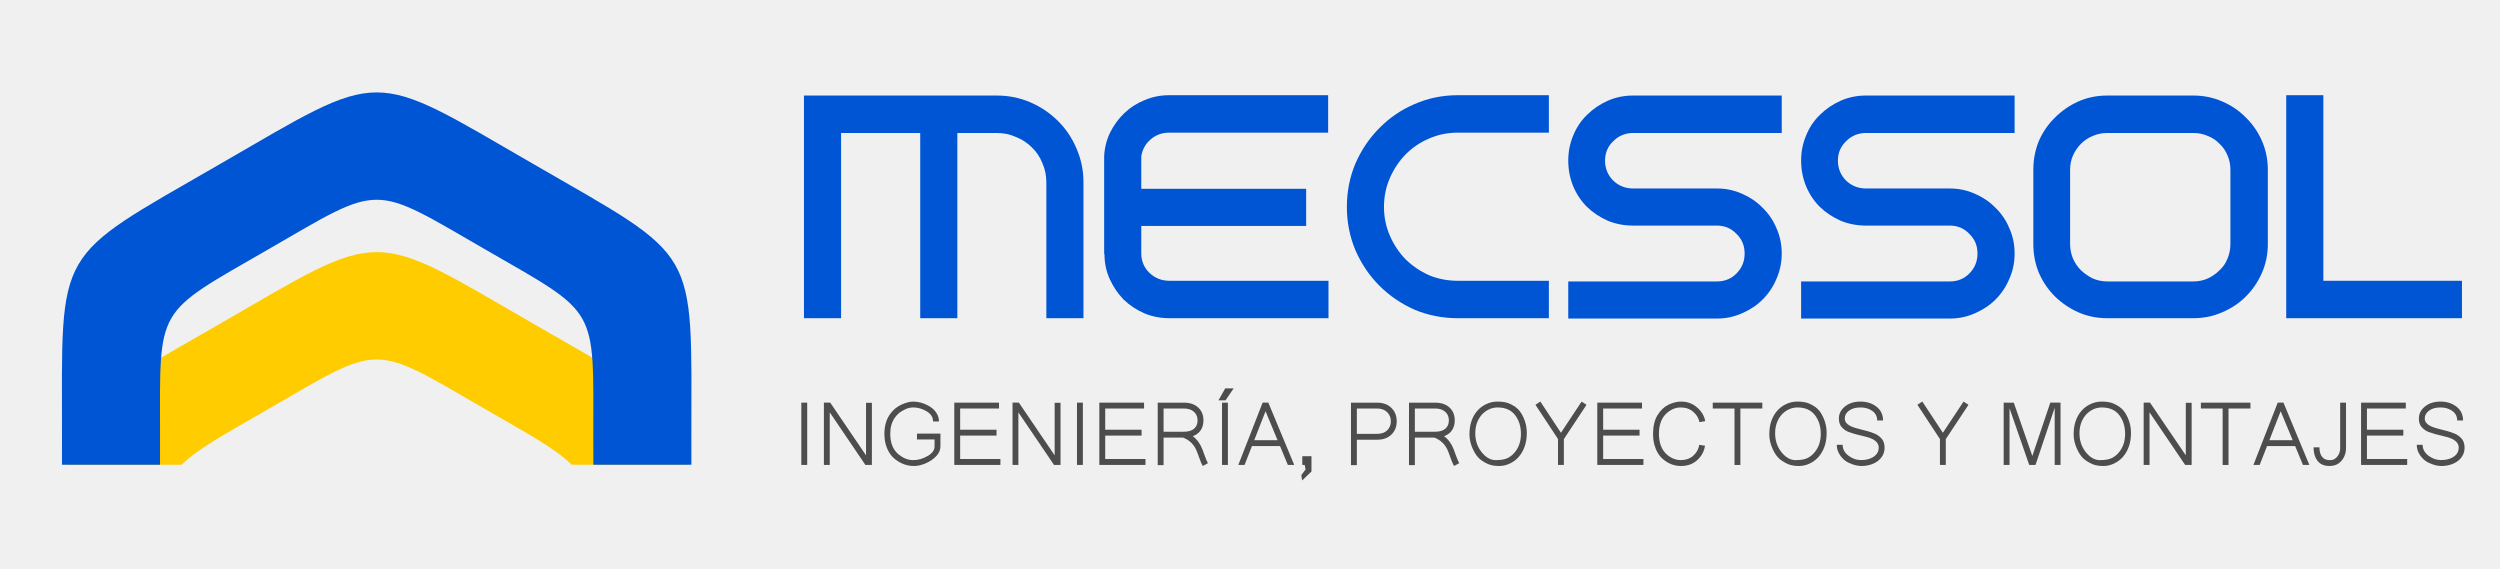
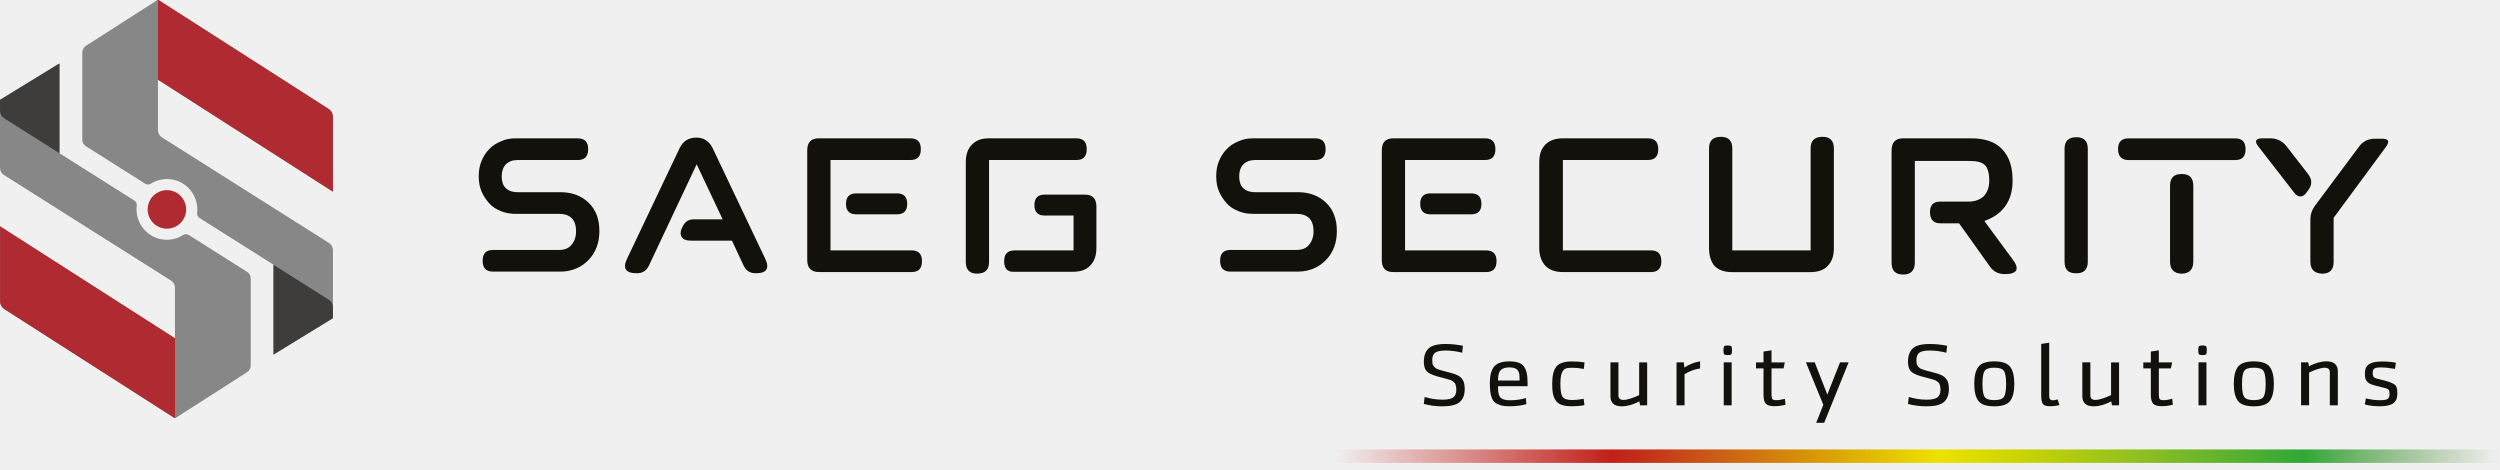
- <svg xmlns="http://www.w3.org/2000/svg" width="220" height="50" viewBox="0 0 58.208 13.229" version="1.1" id="svg5">
-   <defs id="defs2">
-     <clipPath clipPathUnits="userSpaceOnUse" id="clipPath854">
-       <path d="M 0,841.89 H 595.276 V 0 H 0 Z" id="path852" />
-     </clipPath>
+ <svg xmlns="http://www.w3.org/2000/svg" width="250" height="47" viewBox="0 0 250 47" fill="none">
+   <path d="M146.472 38.908C146.472 39.48 146.306 39.91 145.979 40.198C145.651 40.491 145.07 40.633 144.244 40.633C143.604 40.633 142.984 40.555 142.378 40.394L142.466 39.695C143.052 39.876 143.648 39.968 144.254 39.968C144.747 39.968 145.104 39.895 145.314 39.744C145.524 39.592 145.632 39.338 145.632 38.981C145.632 38.855 145.622 38.742 145.602 38.649C145.583 38.556 145.559 38.473 145.534 38.405C145.51 38.337 145.456 38.268 145.378 38.209C145.3 38.151 145.231 38.102 145.177 38.063C145.124 38.024 145.026 37.985 144.884 37.95C144.743 37.911 144.625 37.882 144.532 37.853C144.44 37.824 144.288 37.784 144.083 37.731C143.462 37.589 143.027 37.418 142.769 37.213C142.51 37.008 142.383 36.666 142.383 36.187C142.383 35.595 142.539 35.146 142.852 34.848C143.164 34.55 143.731 34.398 144.552 34.398C145.133 34.398 145.71 34.457 146.291 34.574L146.223 35.273C145.661 35.126 145.109 35.053 144.562 35.053C144.054 35.053 143.702 35.126 143.511 35.273C143.321 35.419 143.223 35.669 143.223 36.016C143.223 36.152 143.233 36.265 143.247 36.362C143.262 36.46 143.306 36.543 143.374 36.626C143.443 36.705 143.501 36.768 143.55 36.807C143.599 36.846 143.702 36.895 143.858 36.949C144.014 37.003 144.137 37.042 144.229 37.066C144.322 37.091 144.493 37.135 144.747 37.198C145.207 37.31 145.549 37.423 145.773 37.535C146.003 37.648 146.174 37.814 146.296 38.024C146.418 38.234 146.472 38.537 146.472 38.908Z" fill="#13110C" />
+   <path d="M149.805 38.81C149.805 39.294 149.893 39.617 150.068 39.778C150.244 39.944 150.562 40.027 151.016 40.027C151.559 40.027 152.082 39.954 152.59 39.807L152.639 40.418C152.116 40.56 151.544 40.628 150.919 40.628C150.581 40.628 150.293 40.594 150.064 40.526C149.834 40.457 149.643 40.364 149.502 40.252C149.36 40.139 149.248 39.978 149.174 39.773C149.101 39.568 149.047 39.353 149.023 39.123C148.998 38.898 148.984 38.615 148.984 38.273C148.984 37.569 149.121 37.037 149.399 36.675C149.678 36.319 150.186 36.138 150.928 36.138C151.314 36.138 151.627 36.182 151.876 36.275C152.125 36.367 152.311 36.509 152.433 36.709C152.555 36.91 152.643 37.125 152.687 37.359C152.731 37.594 152.756 37.892 152.756 38.249V38.62H149.805V38.81ZM149.805 37.921V38.053H151.954V37.701C151.954 37.374 151.876 37.13 151.72 36.973C151.564 36.817 151.3 36.739 150.928 36.739C150.538 36.739 150.254 36.832 150.073 37.012C149.893 37.193 149.805 37.496 149.805 37.921Z" fill="#13110C" />
+   <path d="M156.039 38.38C156.039 39.04 156.113 39.475 156.254 39.685C156.396 39.895 156.723 40.003 157.232 40.003C157.544 40.003 157.92 39.964 158.365 39.88L158.443 40.516C158.038 40.594 157.627 40.628 157.202 40.628C156.787 40.628 156.445 40.584 156.176 40.491C155.907 40.398 155.707 40.252 155.57 40.047C155.433 39.842 155.341 39.612 155.292 39.358C155.243 39.104 155.218 38.781 155.218 38.39C155.218 37.599 155.355 37.022 155.624 36.67C155.893 36.319 156.42 36.143 157.202 36.143C157.671 36.143 158.087 36.177 158.453 36.24L158.385 36.895C157.96 36.812 157.569 36.773 157.202 36.773C156.904 36.773 156.679 36.807 156.528 36.876C156.376 36.944 156.259 37.095 156.171 37.33C156.083 37.555 156.039 37.911 156.039 38.38Z" fill="#13110C" />
+   <path d="M161.043 36.236H161.844V39.534C161.844 39.842 162.01 39.993 162.342 39.993C162.533 39.993 162.777 39.944 163.08 39.846C163.383 39.749 163.662 39.636 163.916 39.509V36.24H164.717V40.535H164.004L163.935 40.139C163.305 40.467 162.719 40.633 162.176 40.633C161.419 40.633 161.043 40.291 161.043 39.612V36.236Z" fill="#13110C" />
+   <path d="M170.009 36.133V36.846C169.457 36.924 168.939 37.115 168.455 37.418V40.53H167.654V36.236H168.377L168.445 36.753C168.88 36.446 169.403 36.236 170.009 36.133Z" fill="#13110C" />
+   <path d="M172.413 35.419C172.369 35.356 172.344 35.229 172.344 35.029C172.344 34.828 172.369 34.696 172.413 34.638C172.457 34.574 172.579 34.545 172.774 34.545C172.97 34.545 173.092 34.574 173.136 34.638C173.18 34.701 173.204 34.828 173.204 35.029C173.204 35.229 173.18 35.361 173.136 35.419C173.092 35.483 172.97 35.512 172.774 35.512C172.579 35.512 172.457 35.483 172.413 35.419ZM173.165 40.53H172.374V36.236H173.165V40.53Z" fill="#13110C" />
+   <path d="M178.55 40.477C178.174 40.569 177.802 40.618 177.446 40.618C177.011 40.618 176.717 40.53 176.571 40.359C176.424 40.188 176.351 39.895 176.351 39.485V36.841H175.599V36.24H176.351V35.156L177.152 35.033V36.24H178.481L178.354 36.841H177.152V39.47C177.152 39.685 177.182 39.832 177.235 39.905C177.289 39.978 177.421 40.017 177.631 40.017C177.89 40.017 178.178 39.968 178.491 39.876L178.55 40.477Z" fill="#13110C" />
+   <path d="M184.003 36.236H184.863L182.42 42.275L181.618 42.285L182.332 40.481L180.592 36.236H181.472L182.732 39.46L184.003 36.236Z" fill="#13110C" />
+   <path d="M194.889 38.908C194.889 39.48 194.723 39.91 194.396 40.198C194.068 40.491 193.487 40.633 192.661 40.633C192.021 40.633 191.4 40.555 190.795 40.394L190.882 39.695C191.469 39.876 192.065 39.968 192.671 39.968C193.164 39.968 193.521 39.895 193.731 39.744C193.941 39.592 194.049 39.338 194.049 38.981C194.049 38.855 194.039 38.742 194.019 38.649C194 38.556 193.975 38.473 193.951 38.405C193.927 38.337 193.873 38.268 193.795 38.209C193.716 38.151 193.648 38.102 193.594 38.063C193.541 38.024 193.443 37.985 193.301 37.95C193.159 37.911 193.042 37.882 192.949 37.853C192.856 37.824 192.705 37.784 192.5 37.731C191.879 37.589 191.444 37.418 191.185 37.213C190.926 37.008 190.799 36.666 190.799 36.187C190.799 35.595 190.956 35.146 191.268 34.848C191.581 34.55 192.148 34.398 192.969 34.398C193.55 34.398 194.127 34.457 194.708 34.574L194.64 35.273C194.078 35.126 193.526 35.053 192.979 35.053C192.47 35.053 192.119 35.126 191.928 35.273C191.738 35.419 191.64 35.669 191.64 36.016C191.64 36.152 191.65 36.265 191.664 36.362C191.679 36.46 191.723 36.543 191.791 36.626C191.86 36.705 191.918 36.768 191.967 36.807C192.016 36.846 192.119 36.895 192.275 36.949C192.431 37.003 192.554 37.042 192.646 37.066C192.739 37.091 192.91 37.135 193.164 37.198C193.624 37.31 193.966 37.423 194.19 37.535C194.42 37.648 194.591 37.814 194.713 38.024C194.835 38.234 194.889 38.537 194.889 38.908Z" fill="#13110C" />
+   <path d="M201.021 36.685C201.295 37.051 201.432 37.618 201.432 38.385C201.432 39.153 201.295 39.724 201.021 40.086C200.748 40.452 200.215 40.633 199.428 40.633C198.642 40.633 198.109 40.452 197.835 40.086C197.562 39.719 197.425 39.153 197.425 38.385C197.425 37.618 197.562 37.047 197.835 36.685C198.109 36.319 198.642 36.138 199.428 36.138C200.215 36.138 200.748 36.323 201.021 36.685ZM200.396 39.685C200.537 39.47 200.611 39.035 200.611 38.39C200.611 37.745 200.537 37.31 200.396 37.095C200.254 36.88 199.932 36.768 199.428 36.768C198.925 36.768 198.603 36.876 198.461 37.095C198.319 37.31 198.246 37.745 198.246 38.39C198.246 39.035 198.319 39.47 198.461 39.685C198.603 39.9 198.925 40.013 199.428 40.013C199.927 40.013 200.249 39.9 200.396 39.685Z" fill="#13110C" />
+   <path d="M205.761 39.939L205.946 40.501C205.658 40.584 205.345 40.623 204.999 40.623C204.622 40.623 204.378 40.54 204.275 40.374C204.173 40.208 204.119 39.91 204.119 39.49V34.393L204.92 34.271V39.597C204.92 39.885 205.038 40.027 205.272 40.027C205.419 40.027 205.585 39.998 205.761 39.939Z" fill="#13110C" />
+   <path d="M208.233 36.236H209.035V39.534C209.035 39.842 209.201 39.993 209.533 39.993C209.723 39.993 209.968 39.944 210.271 39.846C210.574 39.749 210.852 39.636 211.106 39.509V36.24H211.908V40.535H211.194L211.126 40.139C210.495 40.467 209.909 40.633 209.367 40.633C208.609 40.633 208.233 40.291 208.233 39.612V36.236Z" fill="#13110C" />
+   <path d="M217.282 40.477C216.906 40.569 216.535 40.618 216.178 40.618C215.743 40.618 215.45 40.53 215.303 40.359C215.157 40.188 215.084 39.895 215.084 39.485V36.841H214.331V36.24H215.084V35.156L215.885 35.033V36.24H217.214L217.087 36.841H215.885V39.47C215.885 39.685 215.914 39.832 215.968 39.905C216.022 39.978 216.154 40.017 216.364 40.017C216.623 40.017 216.911 39.968 217.224 39.876L217.282 40.477Z" fill="#13110C" />
+   <path d="M219.892 35.419C219.848 35.356 219.823 35.229 219.823 35.029C219.823 34.828 219.848 34.696 219.892 34.638C219.936 34.574 220.058 34.545 220.253 34.545C220.449 34.545 220.571 34.574 220.615 34.638C220.659 34.701 220.683 34.828 220.683 35.029C220.683 35.229 220.659 35.361 220.615 35.419C220.571 35.483 220.449 35.512 220.253 35.512C220.058 35.512 219.936 35.483 219.892 35.419ZM220.644 40.53H219.852V36.236H220.644V40.53Z" fill="#13110C" />
+   <path d="M226.976 36.685C227.25 37.051 227.387 37.618 227.387 38.385C227.387 39.153 227.25 39.724 226.976 40.086C226.703 40.452 226.17 40.633 225.384 40.633C224.597 40.633 224.064 40.452 223.791 40.086C223.517 39.719 223.38 39.153 223.38 38.385C223.38 37.618 223.517 37.047 223.791 36.685C224.064 36.319 224.597 36.138 225.384 36.138C226.17 36.138 226.703 36.323 226.976 36.685ZM226.351 39.685C226.493 39.47 226.566 39.035 226.566 38.39C226.566 37.745 226.493 37.31 226.351 37.095C226.209 36.88 225.887 36.768 225.384 36.768C224.88 36.768 224.558 36.876 224.416 37.095C224.274 37.31 224.201 37.745 224.201 38.39C224.201 39.035 224.274 39.47 224.416 39.685C224.558 39.9 224.88 40.013 225.384 40.013C225.887 40.013 226.209 39.9 226.351 39.685Z" fill="#13110C" />
+   <path d="M233.783 40.53H232.982V37.232C232.982 36.924 232.811 36.773 232.473 36.773C232.283 36.773 232.039 36.822 231.736 36.919C231.433 37.017 231.159 37.13 230.91 37.257V40.526H230.108V36.231H230.822L230.9 36.626C231.53 36.299 232.117 36.133 232.649 36.133C233.407 36.133 233.783 36.475 233.783 37.154V40.53Z" fill="#13110C" />
+   <path d="M239.734 39.382C239.734 39.822 239.597 40.139 239.319 40.335C239.04 40.53 238.596 40.628 237.975 40.628C237.404 40.628 236.905 40.565 236.48 40.443L236.588 39.837C237.071 39.959 237.545 40.022 238.014 40.022C238.361 40.022 238.601 39.983 238.742 39.905C238.884 39.827 238.952 39.661 238.952 39.416C238.952 39.162 238.908 39.001 238.821 38.933C238.733 38.864 238.459 38.776 238.005 38.679C237.653 38.6 237.379 38.527 237.179 38.454C236.978 38.38 236.827 38.288 236.724 38.17C236.622 38.058 236.553 37.941 236.529 37.824C236.504 37.706 236.49 37.54 236.49 37.32C236.49 36.919 236.622 36.626 236.886 36.436C237.149 36.245 237.579 36.148 238.171 36.148C238.703 36.148 239.177 36.187 239.588 36.27L239.5 36.885C238.957 36.792 238.488 36.744 238.083 36.744C237.755 36.744 237.54 36.783 237.433 36.861C237.325 36.939 237.272 37.076 237.272 37.271C237.272 37.496 237.311 37.643 237.389 37.721C237.467 37.799 237.682 37.872 238.034 37.95C238.371 38.029 238.645 38.102 238.845 38.17C239.045 38.239 239.211 38.307 239.338 38.376C239.465 38.444 239.558 38.527 239.612 38.635C239.666 38.742 239.7 38.845 239.715 38.942C239.724 39.035 239.734 39.187 239.734 39.382Z" fill="#13110C" />
+   <path d="M51.603 13.833H57.769C58.468 13.833 58.815 14.18 58.815 14.917C58.815 15.655 58.468 16.002 57.769 16.002H51.759C51.256 16.002 50.865 16.158 50.596 16.427C50.322 16.701 50.171 17.126 50.171 17.629C50.171 18.132 50.288 18.518 50.557 18.792C50.831 19.066 51.217 19.217 51.759 19.217H56.025C57.188 19.217 58.116 19.564 58.854 20.263C59.592 20.962 59.938 21.929 59.938 23.092C59.938 23.673 59.86 24.216 59.665 24.719C59.469 25.222 59.201 25.647 58.849 25.999C58.502 26.346 58.111 26.659 57.608 26.854C57.144 27.05 56.601 27.162 56.059 27.162H49.311C48.612 27.162 48.265 26.815 48.265 26.077C48.265 25.34 48.612 24.993 49.311 24.993H55.903C56.445 24.993 56.87 24.836 57.144 24.489C57.451 24.142 57.608 23.673 57.608 23.131C57.608 21.968 57.026 21.387 55.903 21.387H51.598C51.055 21.387 50.552 21.308 50.088 21.113C49.624 20.918 49.233 20.688 48.925 20.336C48.617 19.989 48.344 19.598 48.148 19.134C47.953 18.67 47.874 18.167 47.874 17.624C47.874 17.082 47.953 16.579 48.148 16.114C48.344 15.65 48.573 15.259 48.925 14.912C49.233 14.566 49.624 14.331 50.088 14.136C50.557 13.911 51.06 13.833 51.603 13.833Z" fill="#13110C" />
+   <path d="M62.733 25.814L67.966 14.805C68.313 14.106 68.861 13.759 69.632 13.759C70.37 13.759 70.913 14.106 71.26 14.805L76.493 25.814C76.996 26.82 76.688 27.323 75.599 27.323H75.559C74.978 27.323 74.592 27.05 74.358 26.546L73.195 24.064H69.124C68.621 24.064 68.308 23.947 68.157 23.678C68.005 23.41 68.04 23.058 68.274 22.633C68.509 22.168 68.856 21.934 69.359 21.934H72.266L69.667 16.427L64.898 26.546C64.663 27.05 64.277 27.323 63.696 27.323C62.538 27.328 62.23 26.825 62.733 25.814Z" fill="#13110C" />
+   <path d="M80.724 26.009V15.035C80.724 14.219 81.11 13.833 81.887 13.833H91.039C91.737 13.833 92.084 14.18 92.084 14.917C92.084 15.655 91.737 16.002 91.039 16.002H83.05V25.037H91.151C91.85 25.037 92.197 25.384 92.197 26.121C92.197 26.859 91.85 27.206 91.151 27.206H81.926C81.149 27.211 80.724 26.825 80.724 26.009ZM85.605 19.339H89.715C90.374 19.339 90.721 19.686 90.721 20.385C90.721 21.084 90.374 21.431 89.715 21.431H85.605C84.946 21.431 84.599 21.084 84.599 20.385C84.599 19.691 84.946 19.339 85.605 19.339Z" fill="#13110C" />
+   <path d="M98.906 13.833H107.627C108.326 13.833 108.673 14.18 108.673 14.917C108.673 15.655 108.326 16.002 107.627 16.002H98.906V26.2C98.906 26.976 98.519 27.362 97.704 27.362C96.966 27.362 96.58 26.976 96.58 26.2V16.237C96.58 15.46 96.775 14.878 97.2 14.453C97.625 14.028 98.129 13.833 98.906 13.833ZM100.415 26.126C100.415 25.388 100.762 25.041 101.461 25.041H107.354V21.553H104.446C103.787 21.553 103.44 21.206 103.44 20.507C103.44 19.808 103.787 19.462 104.446 19.462H108.477C109.254 19.462 109.64 19.848 109.64 20.663V24.773C109.64 25.55 109.445 26.131 109.02 26.556C108.634 26.981 108.052 27.177 107.275 27.177H101.383C100.767 27.211 100.415 26.859 100.415 26.126Z" fill="#13110C" />
+   <path d="M125.349 13.833H131.516C132.214 13.833 132.561 14.18 132.561 14.917C132.561 15.655 132.214 16.002 131.516 16.002H125.506C125.002 16.002 124.612 16.158 124.343 16.427C124.069 16.701 123.918 17.126 123.918 17.629C123.918 18.132 124.035 18.518 124.304 18.792C124.572 19.066 124.963 19.217 125.506 19.217H129.771C130.934 19.217 131.863 19.564 132.6 20.263C133.338 20.962 133.685 21.929 133.685 23.092C133.685 23.673 133.607 24.216 133.412 24.719C133.216 25.222 132.947 25.647 132.596 25.999C132.249 26.346 131.858 26.659 131.354 26.854C130.89 27.05 130.348 27.162 129.806 27.162H123.058C122.359 27.162 122.012 26.815 122.012 26.077C122.012 25.34 122.359 24.993 123.058 24.993H129.649C130.192 24.993 130.617 24.836 130.89 24.489C131.198 24.142 131.354 23.673 131.354 23.131C131.354 21.968 130.773 21.387 129.649 21.387H125.344C124.802 21.387 124.299 21.308 123.835 21.113C123.37 20.918 122.98 20.688 122.672 20.336C122.364 19.989 122.09 19.598 121.895 19.134C121.699 18.67 121.621 18.167 121.621 17.624C121.621 17.082 121.699 16.579 121.895 16.114C122.09 15.65 122.32 15.259 122.672 14.912C122.98 14.566 123.37 14.331 123.835 14.136C124.299 13.911 124.802 13.833 125.349 13.833Z" fill="#13110C" />
+   <path d="M138.18 26.009V15.035C138.18 14.219 138.566 13.833 139.343 13.833H148.495C149.194 13.833 149.541 14.18 149.541 14.917C149.541 15.655 149.194 16.002 148.495 16.002H140.506V25.037H148.607C149.306 25.037 149.653 25.384 149.653 26.121C149.653 26.859 149.306 27.206 148.607 27.206H139.343C138.566 27.211 138.18 26.825 138.18 26.009ZM143.027 19.339H147.137C147.796 19.339 148.143 19.686 148.143 20.385C148.143 21.084 147.796 21.431 147.137 21.431H143.027C142.368 21.431 142.021 21.084 142.021 20.385C142.021 19.691 142.368 19.339 143.027 19.339Z" fill="#13110C" />
+   <path d="M156.288 13.833H164.781C165.479 13.833 165.826 14.18 165.826 14.917C165.826 15.655 165.479 16.002 164.781 16.002H156.288V25.037H165.088C165.787 25.037 166.134 25.384 166.134 26.121C166.134 26.859 165.787 27.206 165.088 27.206H156.288C155.551 27.206 154.969 27.011 154.544 26.585C154.158 26.16 153.924 25.579 153.924 24.802V16.232C153.924 15.455 154.119 14.873 154.544 14.448C154.969 14.028 155.551 13.833 156.288 13.833Z" fill="#13110C" />
+   <path d="M170.903 24.807V14.844C170.903 14.067 171.289 13.681 172.105 13.681C172.843 13.681 173.229 14.067 173.229 14.844V25.041H181.061V14.844C181.061 14.067 181.447 13.681 182.263 13.681C183.001 13.681 183.387 14.067 183.387 14.844V24.807C183.387 25.584 183.192 26.165 182.767 26.59C182.381 27.015 181.799 27.211 181.022 27.211H173.19C172.452 27.211 171.87 27.015 171.445 26.59C171.098 26.165 170.903 25.584 170.903 24.807Z" fill="#13110C" />
+   <path d="M189.163 15.035C189.163 14.219 189.549 13.833 190.325 13.833H197.112C198.471 13.833 199.516 14.18 200.215 14.917C200.914 15.655 201.261 16.662 201.261 18.059C201.261 19.066 201.026 19.921 200.523 20.619C200.02 21.318 199.321 21.782 198.432 22.095L201.261 25.936C201.998 26.903 201.725 27.411 200.484 27.411C199.863 27.411 199.36 27.177 199.008 26.673L195.905 22.33H194.005C193.345 22.33 192.998 21.944 192.998 21.206C192.998 20.507 193.345 20.16 194.005 20.16H196.873C197.493 20.16 197.997 19.965 198.383 19.618C198.73 19.232 198.925 18.724 198.925 18.069C198.925 17.331 198.769 16.789 198.5 16.52C198.192 16.212 197.684 16.095 196.873 16.095H191.483V26.253C191.483 27.03 191.097 27.455 190.321 27.455C189.544 27.455 189.158 27.069 189.158 26.253V15.035H189.163Z" fill="#13110C" />
+   <path d="M206.455 26.165V14.883C206.455 14.106 206.841 13.72 207.657 13.72C208.394 13.72 208.78 14.106 208.78 14.883V26.165C208.78 26.942 208.394 27.328 207.657 27.328H207.578C206.806 27.328 206.455 26.937 206.455 26.165Z" fill="#13110C" />
+   <path d="M211.805 14.922C211.805 14.184 212.152 13.838 212.851 13.838H223.512C224.211 13.838 224.558 14.184 224.558 14.922C224.558 15.66 224.211 16.007 223.512 16.007H212.851C212.157 16.007 211.805 15.616 211.805 14.922ZM217.004 26.165V18.567C217.004 17.79 217.39 17.404 218.128 17.404H218.206C218.944 17.404 219.33 17.79 219.33 18.567V26.165C219.33 26.942 218.944 27.367 218.128 27.367C217.39 27.328 217.004 26.937 217.004 26.165Z" fill="#13110C" />
+   <path d="M226.229 13.833H227.045C227.704 13.833 228.247 14.106 228.672 14.649L230.802 17.399C231.227 17.942 231.227 18.484 230.841 18.988L230.646 19.261C230.451 19.535 230.26 19.647 230.025 19.647C229.83 19.647 229.639 19.53 229.444 19.3L225.838 14.649C225.413 14.106 225.569 13.833 226.229 13.833ZM231.037 26.165V21.9C231.037 21.436 231.193 21.006 231.462 20.619L235.884 14.688C236.27 14.145 236.812 13.872 237.472 13.872H238.21C238.869 13.872 238.987 14.145 238.596 14.688L233.363 21.782V26.204C233.363 26.981 232.977 27.367 232.2 27.367C231.423 27.328 231.037 26.937 231.037 26.165Z" fill="#13110C" />
+   <path d="M228.237 46.291H250V44.943H133.456V46.291H228.237Z" fill="url(#paint0_linear_49_2626)" />
+   <path d="M16.691 22.867C17.754 22.867 18.616 22.005 18.616 20.942C18.616 19.879 17.754 19.017 16.691 19.017C15.628 19.017 14.766 19.879 14.766 20.942C14.766 22.005 15.628 22.867 16.691 22.867Z" fill="#AF2A31" />
+   <path d="M15.797 7.964V13.017C15.797 13.31 15.948 13.584 16.198 13.74L32.903 24.299C33.148 24.455 33.294 24.719 33.294 25.007V31.814L27.353 35.454V26.473L19.95 21.797C19.779 21.69 19.686 21.489 19.711 21.289C19.725 21.181 19.73 21.069 19.73 20.957C19.74 19.471 18.646 18.162 17.175 17.942C16.398 17.825 15.675 17.996 15.084 18.367C14.912 18.474 14.693 18.479 14.522 18.372L8.585 14.619C8.36 14.483 8.228 14.238 8.228 13.974V5.258C8.228 4.984 8.37 4.725 8.605 4.573L15.709 0.024C15.738 0.005 15.773 0 15.802 0C15.831 0 15.865 0.005 15.89 0.024L32.869 10.896C33.133 11.067 33.294 11.355 33.294 11.668V19.168L15.797 7.964Z" fill="#878788" />
+   <path d="M33.289 11.668V19.168L15.797 7.969V0C15.826 0 15.86 0.005 15.885 0.024L32.864 10.896C33.128 11.062 33.289 11.355 33.289 11.668Z" fill="#AF2A31" />
+   <path d="M33.289 30.7V31.819L27.348 35.459V26.478L32.898 29.986C33.143 30.143 33.289 30.411 33.289 30.7Z" fill="#3E3D3C" />
+   <path d="M25.071 27.827V36.544C25.071 36.817 24.929 37.076 24.695 37.228L17.59 41.777C17.561 41.796 17.527 41.801 17.497 41.801C17.468 41.801 17.434 41.796 17.409 41.777L0.43 30.905C0.166 30.734 0.005 30.446 0.005 30.133V22.633L17.497 33.832V28.779C17.497 28.486 17.346 28.213 17.097 28.056L0.391 17.497C0.147 17.341 0 17.077 0 16.789V9.982L5.942 6.342V15.323L13.437 20.058C13.608 20.165 13.701 20.366 13.676 20.571C13.637 20.869 13.647 21.181 13.706 21.504C13.945 22.799 15.03 23.815 16.339 23.957C17.072 24.035 17.751 23.859 18.308 23.503C18.484 23.39 18.704 23.385 18.875 23.498L24.704 27.182C24.934 27.319 25.071 27.563 25.071 27.827Z" fill="#878788" />
+   <path d="M0.01 30.133V22.633L17.502 33.832V41.801C17.473 41.801 17.439 41.796 17.414 41.776L0.43 30.91C0.166 30.739 0.01 30.445 0.01 30.133Z" fill="#AF2A31" />
+   <path d="M0.005 11.101V9.982L5.946 6.342V15.323L0.396 11.815C0.156 11.658 0.005 11.39 0.005 11.101Z" fill="#3E3D3C" />
+   <defs>
+     <linearGradient id="paint0_linear_49_2626" x1="133.458" y1="45.618" x2="250" y2="45.618" gradientUnits="userSpaceOnUse">
+       <stop stop-color="#C22019" stop-opacity="0" />
+       <stop offset="0.237" stop-color="#C22019" />
+       <stop offset="0.266" stop-color="#C43119" />
+       <stop offset="0.321" stop-color="#CB5818" />
+       <stop offset="0.399" stop-color="#D68F0A" />
+       <stop offset="0.495" stop-color="#E8D300" />
+       <stop offset="0.519" stop-color="#ECE200" />
+       <stop offset="0.573" stop-color="#D2D700" />
+       <stop offset="0.697" stop-color="#8CBE23" />
+       <stop offset="0.787" stop-color="#50AE32" />
+       <stop offset="0.832" stop-color="#2FA836" />
+       <stop offset="0.89" stop-color="#469D3C" stop-opacity="0.654" />
+       <stop offset="0.959" stop-color="#549240" stop-opacity="0.247" />
+       <stop offset="1" stop-color="#588D41" stop-opacity="0" />
+     </linearGradient>
  </defs>
-   <g id="layer1">
-     <rect style="fill:#ffffff;stroke-width:1.659;stroke-linecap:round;stroke-linejoin:round;opacity:0" id="rect1677" width="58.208" height="13.229" x="2.7755576e-17" y="0" />
-     <g id="g1653" transform="matrix(0.6433621,0,0,0.6433621,-4.678117,-4.143666)">
-       <g id="g1572" transform="matrix(0.9384736,0,0,0.9384736,1.081824,1.431002)">
-         <g id="g856" transform="matrix(0.194257,0,0,-0.194257,21.12125,15.06012)">
-           <path d="m 0,0 c -7.367,0 -14.734,-4.766 -31.234,-14.293 -22.324,-12.887 -28.734,-15.672 -30.547,-27.91 h 23.094 c 3.066,3.093 8.261,5.902 17.187,11.058 22.719,13.113 20.285,13.113 43.004,0 8.926,-5.156 14.125,-7.965 17.188,-11.058 H 61.778 C 59.965,-29.965 53.559,-27.18 31.235,-14.293 14.735,-4.766 7.367,0 0,0" style="fill:#ffcc00;fill-opacity:1;fill-rule:nonzero;stroke:none" id="path858" />
-         </g>
-         <g id="g860" transform="matrix(0.194257,0,0,-0.194257,21.12125,8.901591)">
-           <path d="m 0,0 c -7.367,0 -14.734,-4.766 -31.234,-14.293 -33,-19.051 -31.238,-15.992 -31.238,-54.098 0,-2.105 0,-3.676 -0.004,-5.515 h 19.465 c 0.003,1.761 0.003,3.41 0.003,5.515 0,26.235 -1.214,24.125 21.504,37.246 22.719,13.114 20.289,13.114 43.008,0 22.715,-13.121 21.5,-11.011 21.5,-37.246 0,-2.031 0.004,-3.808 0.008,-5.515 h 19.461 c -0.004,1.839 -0.004,3.41 -0.004,5.515 0,38.106 1.77,35.047 -31.23,54.098 C 14.739,-4.766 7.371,0 0.004,0 Z" style="fill:#0055d4;fill-opacity:1;fill-rule:nonzero;stroke:none" id="path862" />
-         </g>
-       </g>
-       <g id="g1562">
-         <g id="g1487">
-           <g id="g864" transform="matrix(0.194257,0,0,-0.194257,37.70964,17.95649)">
-             <path d="m 0,0 h -6.914 v 41.484 h 35.918 c 2.242,0 4.344,-0.43 6.304,-1.285 1.958,-0.856 3.668,-2.02 5.137,-3.489 1.469,-1.468 2.613,-3.179 3.43,-5.136 0.855,-1.961 1.281,-4.039 1.281,-6.242 V 0 h -6.914 v 25.332 c 0,1.261 -0.242,2.445 -0.734,3.546 -0.446,1.145 -1.102,2.122 -1.957,2.938 -0.856,0.855 -1.856,1.512 -2.996,1.957 -1.102,0.492 -2.286,0.734 -3.551,0.734 H 21.66 V 0 H 14.746 V 34.507 H 0 Z" style="fill:#0055d4;fill-opacity:1;fill-rule:nonzero;stroke:none" id="path866" />
-           </g>
-           <g id="g868" transform="matrix(0.194257,0,0,-0.194257,55.34915,17.95649)">
-             <path d="m 0,0 h -29.614 c -1.675,0 -3.246,0.304 -4.715,0.917 -1.468,0.653 -2.753,1.508 -3.851,2.571 -1.063,1.101 -1.918,2.363 -2.57,3.793 -0.653,1.426 -0.981,2.976 -0.981,4.648 h -0.062 v 18.235 c 0.082,1.593 0.449,3.058 1.101,4.406 0.695,1.387 1.57,2.59 2.633,3.609 1.102,1.063 2.367,1.879 3.793,2.449 1.43,0.61 2.957,0.918 4.59,0.918 H -0.063 V 34.57 h -29.613 c -1.348,0 -2.508,-0.43 -3.489,-1.285 -0.937,-0.817 -1.507,-1.856 -1.714,-3.121 v -6.059 h 30.718 v -6.914 h -30.718 v -5.078 c 0,-1.469 0.511,-2.692 1.531,-3.672 1.019,-0.977 2.266,-1.469 3.734,-1.469 L 0,6.972 Z" style="fill:#0055d4;fill-opacity:1;fill-rule:nonzero;stroke:none" id="path870" />
-           </g>
-           <g id="g872" transform="matrix(0.194257,0,0,-0.194257,63.32495,11.24103)">
-             <path d="m 0,0 h -16.949 c -1.918,0 -3.711,-0.367 -5.387,-1.102 -1.629,-0.691 -3.078,-1.672 -4.344,-2.937 -1.222,-1.266 -2.203,-2.731 -2.937,-4.407 -0.734,-1.671 -1.102,-3.464 -1.102,-5.382 0,-1.918 0.368,-3.711 1.102,-5.387 0.734,-1.672 1.715,-3.141 2.937,-4.402 1.266,-1.227 2.715,-2.203 4.344,-2.938 1.676,-0.695 3.469,-1.043 5.387,-1.043 H 0 v -6.972 h -16.949 c -2.856,0 -5.547,0.527 -8.078,1.589 -2.488,1.102 -4.672,2.59 -6.547,4.465 -1.875,1.879 -3.363,4.082 -4.465,6.61 -1.062,2.531 -1.594,5.222 -1.594,8.078 0,2.855 0.532,5.547 1.594,8.078 1.102,2.527 2.59,4.73 4.465,6.605 1.875,1.918 4.059,3.407 6.547,4.469 2.531,1.102 5.222,1.652 8.078,1.652 L 0,6.976 Z" style="fill:#0055d4;fill-opacity:1;fill-rule:nonzero;stroke:none" id="path874" />
-           </g>
-           <g id="g876" transform="matrix(0.194257,0,0,-0.194257,71.7524,11.25327)">
-             <path d="m 0,0 h -27.656 c -1.469,0 -2.715,-0.507 -3.735,-1.527 -1.019,-0.98 -1.527,-2.184 -1.527,-3.609 0,-1.469 0.508,-2.715 1.527,-3.735 1.02,-0.98 2.266,-1.469 3.735,-1.469 h 15.601 c 1.633,0 3.184,-0.324 4.653,-0.98 1.507,-0.652 2.793,-1.527 3.851,-2.629 1.102,-1.062 1.961,-2.324 2.571,-3.793 0.652,-1.469 0.98,-3.039 0.98,-4.711 0,-1.676 -0.328,-3.246 -0.98,-4.715 -0.61,-1.468 -1.469,-2.75 -2.571,-3.851 -1.058,-1.063 -2.344,-1.918 -3.851,-2.571 -1.469,-0.652 -3.02,-0.98 -4.653,-0.98 h -27.718 v 6.914 h 27.718 c 1.43,0 2.633,0.488 3.61,1.469 1.019,1.019 1.531,2.265 1.531,3.734 0,1.469 -0.512,2.692 -1.531,3.668 -0.977,1.02 -2.18,1.531 -3.61,1.531 h -15.601 c -1.715,0 -3.305,0.305 -4.774,0.918 -1.468,0.653 -2.754,1.508 -3.855,2.571 -1.102,1.101 -1.957,2.386 -2.571,3.855 -0.613,1.508 -0.917,3.098 -0.917,4.774 0,1.629 0.304,3.179 0.917,4.648 0.614,1.508 1.469,2.793 2.571,3.855 1.101,1.102 2.387,1.977 3.855,2.633 1.469,0.653 3.059,0.977 4.774,0.977 L 0,6.977 Z" style="fill:#0055d4;fill-opacity:1;fill-rule:nonzero;stroke:none" id="path878" />
-           </g>
-           <g id="g880" transform="matrix(0.194257,0,0,-0.194257,80.17986,11.25327)">
-             <path d="m 0,0 h -27.656 c -1.469,0 -2.715,-0.507 -3.735,-1.527 -1.019,-0.98 -1.527,-2.184 -1.527,-3.609 0,-1.469 0.508,-2.715 1.527,-3.735 1.02,-0.98 2.266,-1.469 3.735,-1.469 h 15.601 c 1.633,0 3.184,-0.324 4.652,-0.98 1.508,-0.652 2.793,-1.527 3.856,-2.629 1.098,-1.062 1.957,-2.324 2.566,-3.793 0.657,-1.469 0.981,-3.039 0.981,-4.711 0,-1.676 -0.324,-3.246 -0.981,-4.715 -0.609,-1.468 -1.468,-2.75 -2.566,-3.851 -1.063,-1.063 -2.348,-1.918 -3.856,-2.571 -1.468,-0.652 -3.019,-0.98 -4.652,-0.98 h -27.719 v 6.914 h 27.719 c 1.43,0 2.633,0.488 3.609,1.469 1.02,1.019 1.532,2.265 1.532,3.734 0,1.469 -0.512,2.692 -1.532,3.668 -0.976,1.02 -2.179,1.531 -3.609,1.531 h -15.601 c -1.715,0 -3.305,0.305 -4.774,0.918 -1.469,0.653 -2.754,1.508 -3.855,2.571 -1.102,1.101 -1.957,2.386 -2.571,3.855 -0.609,1.508 -0.918,3.098 -0.918,4.774 0,1.629 0.309,3.179 0.918,4.648 0.614,1.508 1.469,2.793 2.571,3.855 1.101,1.102 2.386,1.977 3.855,2.633 1.469,0.653 3.059,0.977 4.774,0.977 L 0,6.977 Z" style="fill:#0055d4;fill-opacity:1;fill-rule:nonzero;stroke:none" id="path882" />
-           </g>
-           <g id="g884" transform="matrix(0.194257,0,0,-0.194257,89.34413,12.58412)">
-             <path d="m 0,0 v -13.828 c 0,-1.918 -0.368,-3.711 -1.102,-5.387 -0.734,-1.672 -1.73,-3.141 -2.996,-4.402 -1.227,-1.227 -2.691,-2.204 -4.406,-2.938 -1.672,-0.734 -3.469,-1.101 -5.387,-1.101 h -16.031 c -1.914,0 -3.711,0.367 -5.383,1.101 -1.633,0.734 -3.082,1.711 -4.344,2.938 -1.266,1.261 -2.266,2.73 -3,4.402 -0.691,1.676 -1.039,3.469 -1.039,5.387 V 0 c 0,1.918 0.348,3.711 1.039,5.383 0.734,1.675 1.734,3.121 3,4.347 1.262,1.262 2.711,2.262 4.344,2.996 1.672,0.735 3.469,1.102 5.383,1.102 h 16.031 c 1.918,0 3.715,-0.367 5.387,-1.102 1.715,-0.734 3.179,-1.734 4.406,-2.996 C -2.832,8.504 -1.836,7.058 -1.102,5.383 -0.368,3.711 0,1.918 0,0 M -6.973,-13.828 V 0 c 0,0.98 -0.184,1.875 -0.551,2.691 -0.328,0.817 -0.816,1.531 -1.469,2.141 -0.613,0.656 -1.347,1.144 -2.203,1.469 -0.816,0.367 -1.715,0.55 -2.691,0.55 h -16.035 c -0.938,0 -1.832,-0.183 -2.692,-0.55 C -33.43,5.976 -34.165,5.488 -34.817,4.832 -35.426,4.222 -35.918,3.508 -36.286,2.691 -36.653,1.875 -36.836,0.98 -36.836,0 v -13.828 c 0,-0.981 0.183,-1.899 0.55,-2.754 0.368,-0.817 0.86,-1.532 1.469,-2.141 0.652,-0.613 1.387,-1.125 2.203,-1.531 0.86,-0.367 1.754,-0.551 2.692,-0.551 h 16.035 c 0.976,0 1.875,0.184 2.691,0.551 0.856,0.406 1.59,0.918 2.203,1.531 0.653,0.609 1.141,1.324 1.469,2.141 0.367,0.855 0.551,1.773 0.551,2.754" style="fill:#0055d4;fill-opacity:1;fill-rule:nonzero;stroke:none" id="path886" />
-           </g>
-           <g id="g888" transform="matrix(0.194257,0,0,-0.194257,91.35333,9.885892)">
-             <path d="m 0,0 v -34.574 h 25.821 v -6.972 H -6.918 V 0 Z" style="fill:#0055d4;fill-opacity:1;fill-rule:nonzero;stroke:none" id="path890" />
-           </g>
-         </g>
-         <g id="g1471" transform="translate(5.811092e-5)">
-           <g id="g920" transform="matrix(0.194257,0,0,-0.194257,51.62291,20.92882)">
-             <path d="m 0,0 h -1.316 l 1.257,2.222 H 1.504 Z M 0.441,-12.032 H -0.652 V -0.43 h 1.093 z" style="fill:#4d4d4d;fill-opacity:1;fill-rule:nonzero;stroke:none" id="path922" />
-           </g>
-           <g id="g1360" style="fill:#4d4d4d">
-             <path d="m 36.271,21.012 h 0.213 v 2.254 h -0.213 z" style="fill:#4d4d4d;fill-opacity:1;fill-rule:nonzero;stroke:none;stroke-width:0.194" id="path892" />
-             <g id="g894" transform="matrix(0.194257,0,0,-0.194257,38.58943,23.26612)" style="fill:#4d4d4d">
-               <path d="M 0,0 -6.636,9.79 V 0 H -7.73 v 11.61 h 1.179 L 0.121,1.782 v 9.789 h 1.09 V 0 Z" style="fill:#4d4d4d;fill-opacity:1;fill-rule:nonzero;stroke:none" id="path896" />
-             </g>
-             <g id="g898" transform="matrix(0.194257,0,0,-0.194257,41.03901,21.69381)" style="fill:#4d4d4d">
-               <path d="m 0,0 c 0,0.844 -0.469,1.516 -1.403,2.012 -0.75,0.402 -1.508,0.601 -2.281,0.601 -0.5,0 -0.98,-0.105 -1.441,-0.316 C -5.578,2.086 -5.965,1.86 -6.282,1.617 -6.59,1.371 -6.875,1.071 -7.129,0.703 c -0.563,-0.812 -0.848,-1.808 -0.848,-2.984 -0.004,-1.742 0.539,-3.047 1.625,-3.914 0.844,-0.668 1.727,-1.004 2.645,-1.004 0.918,0 1.816,0.254 2.687,0.762 0.871,0.504 1.301,1.101 1.297,1.789 v 1.297 H -3 v 1.093 h 4.371 v -2.39 c 0.004,-0.66 -0.262,-1.27 -0.801,-1.832 -0.539,-0.559 -1.195,-1 -1.973,-1.328 -0.773,-0.329 -1.5,-0.489 -2.168,-0.485 -1.257,0 -2.414,0.414 -3.468,1.235 -0.821,0.64 -1.403,1.535 -1.75,2.687 -0.18,0.602 -0.274,1.297 -0.278,2.09 0,1.445 0.352,2.668 1.059,3.66 0.566,0.793 1.269,1.379 2.109,1.758 0.84,0.379 1.578,0.57 2.215,0.57 0.988,0 1.973,-0.281 2.957,-0.847 C 0,2.442 0.523,1.891 0.839,1.203 1.007,0.844 1.093,0.446 1.093,0 Z" style="fill:#4d4d4d;fill-opacity:1;fill-rule:nonzero;stroke:none" id="path900" />
-             </g>
-             <g id="g902" transform="matrix(0.194257,0,0,-0.194257,43.3359,22.20451)" style="fill:#4d4d4d">
-               <path d="m 0,0 h -6.778 v -4.363 h 7.5 V -5.465 H -7.871 V 6.137 H 0.461 V 5.043 H -6.778 V 1.094 H 0 Z" style="fill:#4d4d4d;fill-opacity:1;fill-rule:nonzero;stroke:none" id="path904" />
-             </g>
-             <g id="g906" transform="matrix(0.194257,0,0,-0.194257,45.41581,23.26612)" style="fill:#4d4d4d">
-               <path d="M 0,0 -6.637,9.79 V 0 h -1.09 v 11.61 h 1.18 L 0.121,1.782 v 9.789 H 1.215 V 0 Z" style="fill:#4d4d4d;fill-opacity:1;fill-rule:nonzero;stroke:none" id="path908" />
-             </g>
-             <path d="m 46.247,21.012 h 0.213 v 2.254 h -0.213 z" style="fill:#4d4d4d;fill-opacity:1;fill-rule:nonzero;stroke:none;stroke-width:0.194" id="path910" />
-             <g id="g912" transform="matrix(0.194257,0,0,-0.194257,48.58531,22.20451)" style="fill:#4d4d4d">
-               <path d="m 0,0 h -6.777 v -4.363 h 7.5 V -5.465 H -7.871 V 6.137 H 0.461 V 5.043 H -6.777 V 1.094 H 0 Z" style="fill:#4d4d4d;fill-opacity:1;fill-rule:nonzero;stroke:none" id="path914" />
-             </g>
-             <g id="g916" transform="matrix(0.194257,0,0,-0.194257,49.16886,21.01235)" style="fill:#4d4d4d">
-               <path d="m 0,0 h 4.856 c 1.132,0 2.027,-0.301 2.683,-0.902 0.653,-0.602 0.981,-1.403 0.981,-2.399 0,-0.718 -0.168,-1.332 -0.508,-1.84 -0.336,-0.5 -0.828,-0.871 -1.481,-1.105 0.766,-0.555 1.356,-1.352 1.766,-2.387 0.117,-0.301 0.277,-0.73 0.477,-1.289 0.199,-0.562 0.394,-1.012 0.578,-1.355 l -0.965,-0.524 c -0.234,0.43 -0.449,0.934 -0.649,1.516 -0.195,0.578 -0.367,1.035 -0.515,1.367 -0.477,1.137 -1.309,1.938 -2.504,2.41 H 1.09 v -5.133 H 0 Z m 1.09,-1.094 v -4.324 h 3.766 c 0.832,0 1.468,0.188 1.906,0.555 0.445,0.375 0.664,0.894 0.664,1.562 0,0.664 -0.227,1.199 -0.688,1.606 -0.46,0.406 -1.085,0.609 -1.886,0.601 z" style="fill:#4d4d4d;fill-opacity:1;fill-rule:nonzero;stroke:none" id="path918" />
-             </g>
-             <g id="g924" transform="matrix(0.194257,0,0,-0.194257,52.966,21.0108)" style="fill:#4d4d4d">
-               <path d="M 0,0 H 1.059 L 5.883,-11.61 H 4.695 L 3.238,-8.094 H -1.988 L -3.367,-11.61 H -4.531 Z M 0.543,-1.606 C 0.191,-2.52 -0.164,-3.422 -0.516,-4.317 -0.863,-5.203 -1.215,-6.098 -1.562,-7 h 4.339 z" style="fill:#4d4d4d;fill-opacity:1;fill-rule:nonzero;stroke:none" id="path926" />
-             </g>
-             <g id="g928" transform="matrix(0.194257,0,0,-0.194257,54.40098,22.95045)" style="fill:#4d4d4d">
-               <path d="m 0,0 h 1.711 v -2.851 l -1.742,-1.664 -0.149,0.988 0.797,1.063 -0.172,0.839 H 0 Z" style="fill:#4d4d4d;fill-opacity:1;fill-rule:nonzero;stroke:none" id="path930" />
-             </g>
-             <g id="g932" transform="matrix(0.194257,0,0,-0.194257,56.16289,21.01235)" style="fill:#4d4d4d">
-               <path d="M 0,0 H 4.856 C 5.981,0 6.871,-0.324 7.531,-0.973 8.191,-1.621 8.52,-2.453 8.52,-3.461 8.52,-4.473 8.195,-5.305 7.539,-5.945 6.883,-6.59 5.988,-6.91 4.856,-6.906 H 1.094 v -4.735 H 0 Z m 1.094,-1.094 v -4.718 h 3.762 c 0.804,-0.004 1.437,0.214 1.89,0.656 0.457,0.445 0.684,1.004 0.684,1.679 0,0.688 -0.235,1.258 -0.699,1.711 -0.465,0.454 -1.09,0.68 -1.875,0.672 z" style="fill:#4d4d4d;fill-opacity:1;fill-rule:nonzero;stroke:none" id="path934" />
-             </g>
-             <g id="g936" transform="matrix(0.194257,0,0,-0.194257,58.26261,21.01235)" style="fill:#4d4d4d">
-               <path d="m 0,0 h 4.855 c 1.137,0 2.031,-0.301 2.688,-0.902 0.652,-0.602 0.98,-1.403 0.98,-2.399 0,-0.718 -0.168,-1.332 -0.508,-1.84 C 7.679,-5.641 7.183,-6.012 6.535,-6.246 7.3,-6.801 7.89,-7.598 8.3,-8.633 c 0.118,-0.301 0.278,-0.73 0.477,-1.289 0.199,-0.562 0.395,-1.012 0.578,-1.355 L 8.39,-11.801 c -0.234,0.43 -0.449,0.934 -0.652,1.516 C 7.543,-9.707 7.371,-9.25 7.226,-8.918 6.75,-7.781 5.914,-6.98 4.722,-6.508 H 1.093 v -5.133 H 0 Z m 1.093,-1.094 v -4.324 h 3.762 c 0.836,0 1.473,0.188 1.91,0.555 0.442,0.375 0.664,0.894 0.664,1.562 0,0.664 -0.23,1.199 -0.687,1.606 -0.461,0.406 -1.09,0.609 -1.887,0.601 z" style="fill:#4d4d4d;fill-opacity:1;fill-rule:nonzero;stroke:none" id="path938" />
-             </g>
-             <g id="g940" transform="matrix(0.194257,0,0,-0.194257,61.46786,21.18621)" style="fill:#4d4d4d">
-               <path d="m 0,0 c -0.582,0 -1.141,-0.132 -1.672,-0.394 -0.535,-0.266 -0.985,-0.617 -1.356,-1.063 -0.75,-0.91 -1.125,-2.023 -1.125,-3.351 0,-1.324 0.375,-2.469 1.118,-3.438 0.808,-1.043 1.699,-1.566 2.679,-1.566 0.977,0 1.715,0.125 2.223,0.379 0.512,0.258 0.953,0.609 1.324,1.055 0.777,0.929 1.164,2.082 1.164,3.461 0,1.378 -0.363,2.543 -1.094,3.492 C 2.535,-0.476 1.445,0 0,0 m -3.836,-0.695 c 0.461,0.547 1.027,0.985 1.695,1.305 0.676,0.324 1.375,0.484 2.102,0.484 0.726,0 1.336,-0.074 1.82,-0.222 C 2.273,0.723 2.804,0.454 3.371,0.055 3.941,-0.339 4.433,-0.988 4.84,-1.894 5.246,-2.796 5.449,-3.73 5.449,-4.695 5.449,-5.664 5.32,-6.511 5.058,-7.246 4.804,-7.98 4.449,-8.621 3.984,-9.164 3.519,-9.703 2.961,-10.128 2.312,-10.437 1.668,-10.75 1.004,-10.906 0.324,-10.906 c -0.68,0 -1.27,0.078 -1.766,0.239 -0.496,0.164 -1.043,0.453 -1.633,0.871 -0.589,0.422 -1.097,1.097 -1.519,2.027 -0.43,0.926 -0.641,1.836 -0.641,2.738 0,0.907 0.117,1.715 0.356,2.434 0.238,0.723 0.586,1.355 1.043,1.902" style="fill:#4d4d4d;fill-opacity:1;fill-rule:nonzero;stroke:none" id="path942" />
-             </g>
-             <g id="g944" transform="matrix(0.194257,0,0,-0.194257,63.01647,20.97214)" style="fill:#4d4d4d">
-               <path d="m 0,0 3.836,-5.82 3.848,5.812 0.918,-0.601 -4.219,-6.383 v -4.817 H 3.289 v 4.825 l -4.207,6.382 z" style="fill:#4d4d4d;fill-opacity:1;fill-rule:nonzero;stroke:none" id="path946" />
-             </g>
-             <g id="g948" transform="matrix(0.194257,0,0,-0.194257,66.60654,22.20451)" style="fill:#4d4d4d">
-               <path d="m 0,0 h -6.781 v -4.363 h 7.5 V -5.465 H -7.875 V 6.137 H 0.457 V 5.043 H -6.781 V 1.094 H 0 Z" style="fill:#4d4d4d;fill-opacity:1;fill-rule:nonzero;stroke:none" id="path950" />
-             </g>
-             <g id="g952" transform="matrix(0.194257,0,0,-0.194257,68.77444,21.71809)" style="fill:#4d4d4d">
-               <path d="m 0,0 c -0.141,0.738 -0.523,1.379 -1.156,1.922 -0.637,0.547 -1.41,0.816 -2.332,0.816 -0.918,0 -1.774,-0.343 -2.567,-1.027 -0.992,-0.863 -1.488,-2.148 -1.496,-3.859 0.008,-1.715 0.496,-3.008 1.465,-3.871 0.793,-0.7 1.664,-1.047 2.613,-1.047 0.953,0 1.735,0.281 2.348,0.84 0.609,0.558 0.973,1.226 1.082,1.996 l 1.078,-0.16 c -0.156,-1.043 -0.637,-1.938 -1.441,-2.676 -0.801,-0.738 -1.821,-1.106 -3.047,-1.102 -1.231,0 -2.348,0.426 -3.344,1.278 -0.75,0.636 -1.285,1.535 -1.601,2.691 -0.165,0.598 -0.247,1.281 -0.247,2.051 0.008,1.422 0.29,2.578 0.848,3.476 0.563,0.899 1.242,1.543 2.047,1.934 0.801,0.379 1.582,0.57 2.344,0.57 1.148,0 2.14,-0.367 2.976,-1.101 C 0.406,1.996 0.906,1.149 1.074,0.188 Z" style="fill:#4d4d4d;fill-opacity:1;fill-rule:nonzero;stroke:none" id="path954" />
-             </g>
-             <g id="g956" transform="matrix(0.194257,0,0,-0.194257,69.25562,21.01235)" style="fill:#4d4d4d">
-               <path d="M 0,0 H 9.234 V -1.094 H 5.148 V -11.609 H 4.054 V -1.094 H 0 Z" style="fill:#4d4d4d;fill-opacity:1;fill-rule:nonzero;stroke:none" id="path958" />
-             </g>
-             <g id="g960" transform="matrix(0.194257,0,0,-0.194257,72.31886,21.18621)" style="fill:#4d4d4d">
-               <path d="m 0,0 c -0.582,0 -1.137,-0.132 -1.672,-0.394 -0.531,-0.266 -0.984,-0.617 -1.355,-1.063 -0.746,-0.91 -1.121,-2.023 -1.121,-3.351 0,-1.324 0.371,-2.469 1.113,-3.438 0.808,-1.043 1.703,-1.566 2.68,-1.566 0.976,0 1.718,0.125 2.222,0.379 0.516,0.258 0.953,0.609 1.324,1.055 0.778,0.929 1.165,2.082 1.165,3.461 0,1.378 -0.364,2.543 -1.094,3.492 C 2.535,-0.476 1.445,0 0,0 m -3.832,-0.695 c 0.457,0.547 1.023,0.985 1.695,1.305 0.676,0.324 1.375,0.484 2.098,0.484 0.727,0 1.336,-0.074 1.82,-0.222 C 2.273,0.723 2.805,0.454 3.375,0.055 3.945,-0.339 4.434,-0.988 4.84,-1.894 5.246,-2.796 5.449,-3.73 5.449,-4.695 5.449,-5.664 5.32,-6.511 5.063,-7.246 4.809,-7.98 4.449,-8.621 3.984,-9.164 3.52,-9.703 2.961,-10.128 2.313,-10.437 1.668,-10.75 1.004,-10.906 0.324,-10.906 c -0.679,0 -1.269,0.078 -1.765,0.239 -0.496,0.164 -1.039,0.453 -1.633,0.871 -0.59,0.422 -1.098,1.097 -1.52,2.027 -0.425,0.926 -0.64,1.836 -0.64,2.738 0,0.907 0.117,1.715 0.355,2.434 0.238,0.723 0.586,1.355 1.047,1.902" style="fill:#4d4d4d;fill-opacity:1;fill-rule:nonzero;stroke:none" id="path962" />
-             </g>
-             <g id="g964" transform="matrix(0.194257,0,0,-0.194257,75.20688,21.65651)" style="fill:#4d4d4d">
-               <path d="m 0,0 c 0,0.738 -0.301,1.328 -0.902,1.765 -0.606,0.438 -1.344,0.656 -2.219,0.656 -0.887,0 -1.597,-0.199 -2.133,-0.601 -0.531,-0.402 -0.797,-0.891 -0.789,-1.465 -0.008,-0.785 0.676,-1.379 2.051,-1.773 0.379,-0.114 0.754,-0.211 1.125,-0.301 0.367,-0.09 0.723,-0.18 1.059,-0.27 0.34,-0.09 0.761,-0.234 1.269,-0.437 0.508,-0.195 0.953,-0.504 1.336,-0.934 0.387,-0.422 0.582,-1.004 0.582,-1.742 0,-0.738 -0.246,-1.394 -0.738,-1.965 -0.617,-0.699 -1.481,-1.148 -2.59,-1.336 -0.309,-0.054 -0.633,-0.082 -0.973,-0.082 -0.339,0 -0.707,0.043 -1.101,0.133 -0.391,0.09 -0.86,0.266 -1.403,0.523 -0.539,0.266 -1.023,0.7 -1.457,1.301 -0.433,0.602 -0.652,1.262 -0.652,1.989 h 1.094 c 0.008,-0.805 0.371,-1.481 1.094,-2.032 0.722,-0.543 1.507,-0.812 2.351,-0.812 0.848,0 1.57,0.172 2.172,0.519 0.738,0.434 1.109,1.039 1.109,1.817 0,0.89 -0.711,1.539 -2.132,1.937 -0.399,0.117 -0.789,0.219 -1.172,0.301 -0.379,0.09 -0.735,0.18 -1.071,0.262 -0.332,0.09 -0.738,0.222 -1.226,0.398 -0.481,0.18 -0.906,0.473 -1.274,0.879 -0.371,0.402 -0.55,0.941 -0.546,1.625 -0.008,0.871 0.367,1.613 1.117,2.231 0.75,0.617 1.715,0.929 2.898,0.929 1.184,0 2.18,-0.32 2.992,-0.953 C 0.684,1.929 1.09,1.074 1.09,-0.004 Z" style="fill:#4d4d4d;fill-opacity:1;fill-rule:nonzero;stroke:none" id="path966" />
-             </g>
-             <g id="g968" transform="matrix(0.194257,0,0,-0.194257,76.83922,20.97214)" style="fill:#4d4d4d">
-               <path d="m 0,0 3.832,-5.82 3.851,5.812 0.918,-0.601 -4.222,-6.383 v -4.817 H 3.285 v 4.825 l -4.203,6.382 z" style="fill:#4d4d4d;fill-opacity:1;fill-rule:nonzero;stroke:none" id="path970" />
-             </g>
-             <g id="g972" transform="matrix(0.194257,0,0,-0.194257,80.82071,22.94268)" style="fill:#4d4d4d">
-               <path d="M 0,0 3.351,9.945 H 5.257 V -1.665 H 4.168 V 8.98 L 0.593,-1.672 H -0.578 L -4.246,8.886 V -1.665 h -1.09 V 9.937 h 1.883 z" style="fill:#4d4d4d;fill-opacity:1;fill-rule:nonzero;stroke:none" id="path974" />
-             </g>
-             <g id="g976" transform="matrix(0.194257,0,0,-0.194257,83.33304,21.18621)" style="fill:#4d4d4d">
-               <path d="m 0,0 c -0.582,0 -1.136,-0.132 -1.672,-0.394 -0.531,-0.266 -0.984,-0.617 -1.351,-1.063 -0.75,-0.91 -1.125,-2.023 -1.125,-3.351 0,-1.324 0.371,-2.469 1.117,-3.438 0.805,-1.043 1.699,-1.566 2.676,-1.566 0.976,0 1.719,0.125 2.226,0.379 0.512,0.258 0.953,0.609 1.321,1.055 0.777,0.929 1.164,2.082 1.164,3.461 0,1.378 -0.364,2.543 -1.094,3.492 C 2.535,-0.476 1.446,0 0,0 m -3.832,-0.695 c 0.457,0.547 1.024,0.985 1.696,1.305 0.675,0.324 1.375,0.484 2.097,0.484 0.731,0 1.336,-0.074 1.821,-0.222 C 2.274,0.723 2.805,0.454 3.375,0.055 3.946,-0.339 4.434,-0.988 4.84,-1.894 5.246,-2.796 5.45,-3.73 5.45,-4.695 5.45,-5.664 5.321,-6.511 5.063,-7.246 4.809,-7.98 4.45,-8.621 3.985,-9.164 3.52,-9.703 2.961,-10.128 2.313,-10.437 1.668,-10.75 1.008,-10.906 0.324,-10.906 c -0.679,0 -1.269,0.078 -1.765,0.239 -0.496,0.164 -1.039,0.453 -1.633,0.871 -0.59,0.422 -1.098,1.097 -1.519,2.027 -0.426,0.926 -0.641,1.836 -0.641,2.738 0,0.907 0.117,1.715 0.355,2.434 0.239,0.723 0.586,1.355 1.047,1.902" style="fill:#4d4d4d;fill-opacity:1;fill-rule:nonzero;stroke:none" id="path978" />
-             </g>
-             <g id="g980" transform="matrix(0.194257,0,0,-0.194257,86.3516,23.26612)" style="fill:#4d4d4d">
-               <path d="M 0,0 -6.636,9.79 V 0 H -7.73 v 11.61 h 1.18 L 0.121,1.782 v 9.789 h 1.09 V 0 Z" style="fill:#4d4d4d;fill-opacity:1;fill-rule:nonzero;stroke:none" id="path982" />
-             </g>
-             <g id="g984" transform="matrix(0.194257,0,0,-0.194257,86.92077,21.01235)" style="fill:#4d4d4d">
-               <path d="M 0,0 H 9.234 V -1.094 H 5.148 V -11.609 H 4.055 V -1.094 H 0 Z" style="fill:#4d4d4d;fill-opacity:1;fill-rule:nonzero;stroke:none" id="path986" />
-             </g>
-             <g id="g988" transform="matrix(0.194257,0,0,-0.194257,89.70253,21.0108)" style="fill:#4d4d4d">
-               <path d="M 0,0 H 1.063 L 5.887,-11.61 H 4.696 L 3.239,-8.094 H -1.988 L -3.367,-11.61 H -4.531 Z M 0.547,-1.606 C 0.196,-2.52 -0.16,-3.422 -0.515,-4.317 -0.863,-5.203 -1.211,-6.098 -1.558,-7 h 4.34 z" style="fill:#4d4d4d;fill-opacity:1;fill-rule:nonzero;stroke:none" id="path990" />
-             </g>
-             <g id="g992" transform="matrix(0.194257,0,0,-0.194257,91.21191,22.62935)" style="fill:#4d4d4d">
-               <path d="m 0,0 c 0,-1.051 0.316,-1.77 0.941,-2.16 0.239,-0.149 0.617,-0.223 1.133,-0.223 0.524,0 0.969,0.258 1.332,0.77 0.301,0.418 0.453,0.894 0.453,1.433 v 8.504 h 1.09 V -0.18 c 0,-0.808 -0.23,-1.523 -0.695,-2.148 -0.571,-0.77 -1.375,-1.153 -2.41,-1.149 -1.36,0 -2.258,0.625 -2.692,1.879 -0.164,0.469 -0.246,1.004 -0.246,1.598 z" style="fill:#4d4d4d;fill-opacity:1;fill-rule:nonzero;stroke:none" id="path994" />
-             </g>
-             <g id="g996" transform="matrix(0.194257,0,0,-0.194257,94.24717,22.20451)" style="fill:#4d4d4d">
-               <path d="m 0,0 h -6.777 v -4.363 h 7.5 V -5.465 H -7.871 V 6.137 H 0.461 V 5.043 H -6.777 V 1.094 H 0 Z" style="fill:#4d4d4d;fill-opacity:1;fill-rule:nonzero;stroke:none" id="path998" />
-             </g>
-             <g id="g1000" transform="matrix(0.194257,0,0,-0.194257,96.19652,21.65651)" style="fill:#4d4d4d">
-               <path d="m 0,0 c 0,0.738 -0.301,1.328 -0.902,1.765 -0.602,0.438 -1.34,0.656 -2.215,0.656 -0.891,0 -1.598,-0.199 -2.133,-0.601 -0.531,-0.402 -0.797,-0.891 -0.793,-1.465 -0.004,-0.785 0.68,-1.379 2.055,-1.773 0.379,-0.114 0.754,-0.211 1.121,-0.301 0.371,-0.09 0.726,-0.18 1.062,-0.27 0.34,-0.09 0.762,-0.234 1.27,-0.437 0.504,-0.195 0.953,-0.504 1.336,-0.934 0.387,-0.422 0.578,-1.004 0.578,-1.742 0,-0.738 -0.246,-1.394 -0.734,-1.965 -0.622,-0.699 -1.485,-1.148 -2.59,-1.336 -0.309,-0.054 -0.633,-0.082 -0.977,-0.082 -0.336,0 -0.703,0.043 -1.101,0.133 -0.391,0.09 -0.856,0.266 -1.403,0.523 -0.535,0.266 -1.023,0.7 -1.457,1.301 -0.429,0.602 -0.648,1.262 -0.648,1.989 h 1.094 c 0.003,-0.805 0.371,-1.481 1.093,-2.032 0.723,-0.543 1.508,-0.812 2.352,-0.812 0.844,0 1.566,0.172 2.172,0.519 0.738,0.434 1.105,1.039 1.105,1.817 0,0.89 -0.707,1.539 -2.129,1.937 -0.402,0.117 -0.793,0.219 -1.172,0.301 -0.379,0.09 -0.738,0.18 -1.07,0.262 -0.332,0.09 -0.742,0.222 -1.226,0.398 -0.481,0.18 -0.907,0.473 -1.278,0.879 -0.367,0.402 -0.551,0.941 -0.547,1.625 -0.004,0.871 0.368,1.613 1.118,2.231 0.75,0.617 1.718,0.929 2.898,0.929 1.184,0 2.184,-0.32 2.996,-0.953 0.813,-0.633 1.219,-1.488 1.219,-2.566 z" style="fill:#4d4d4d;fill-opacity:1;fill-rule:nonzero;stroke:none" id="path1002" />
-             </g>
-           </g>
-         </g>
-       </g>
-     </g>
-   </g>
</svg>
